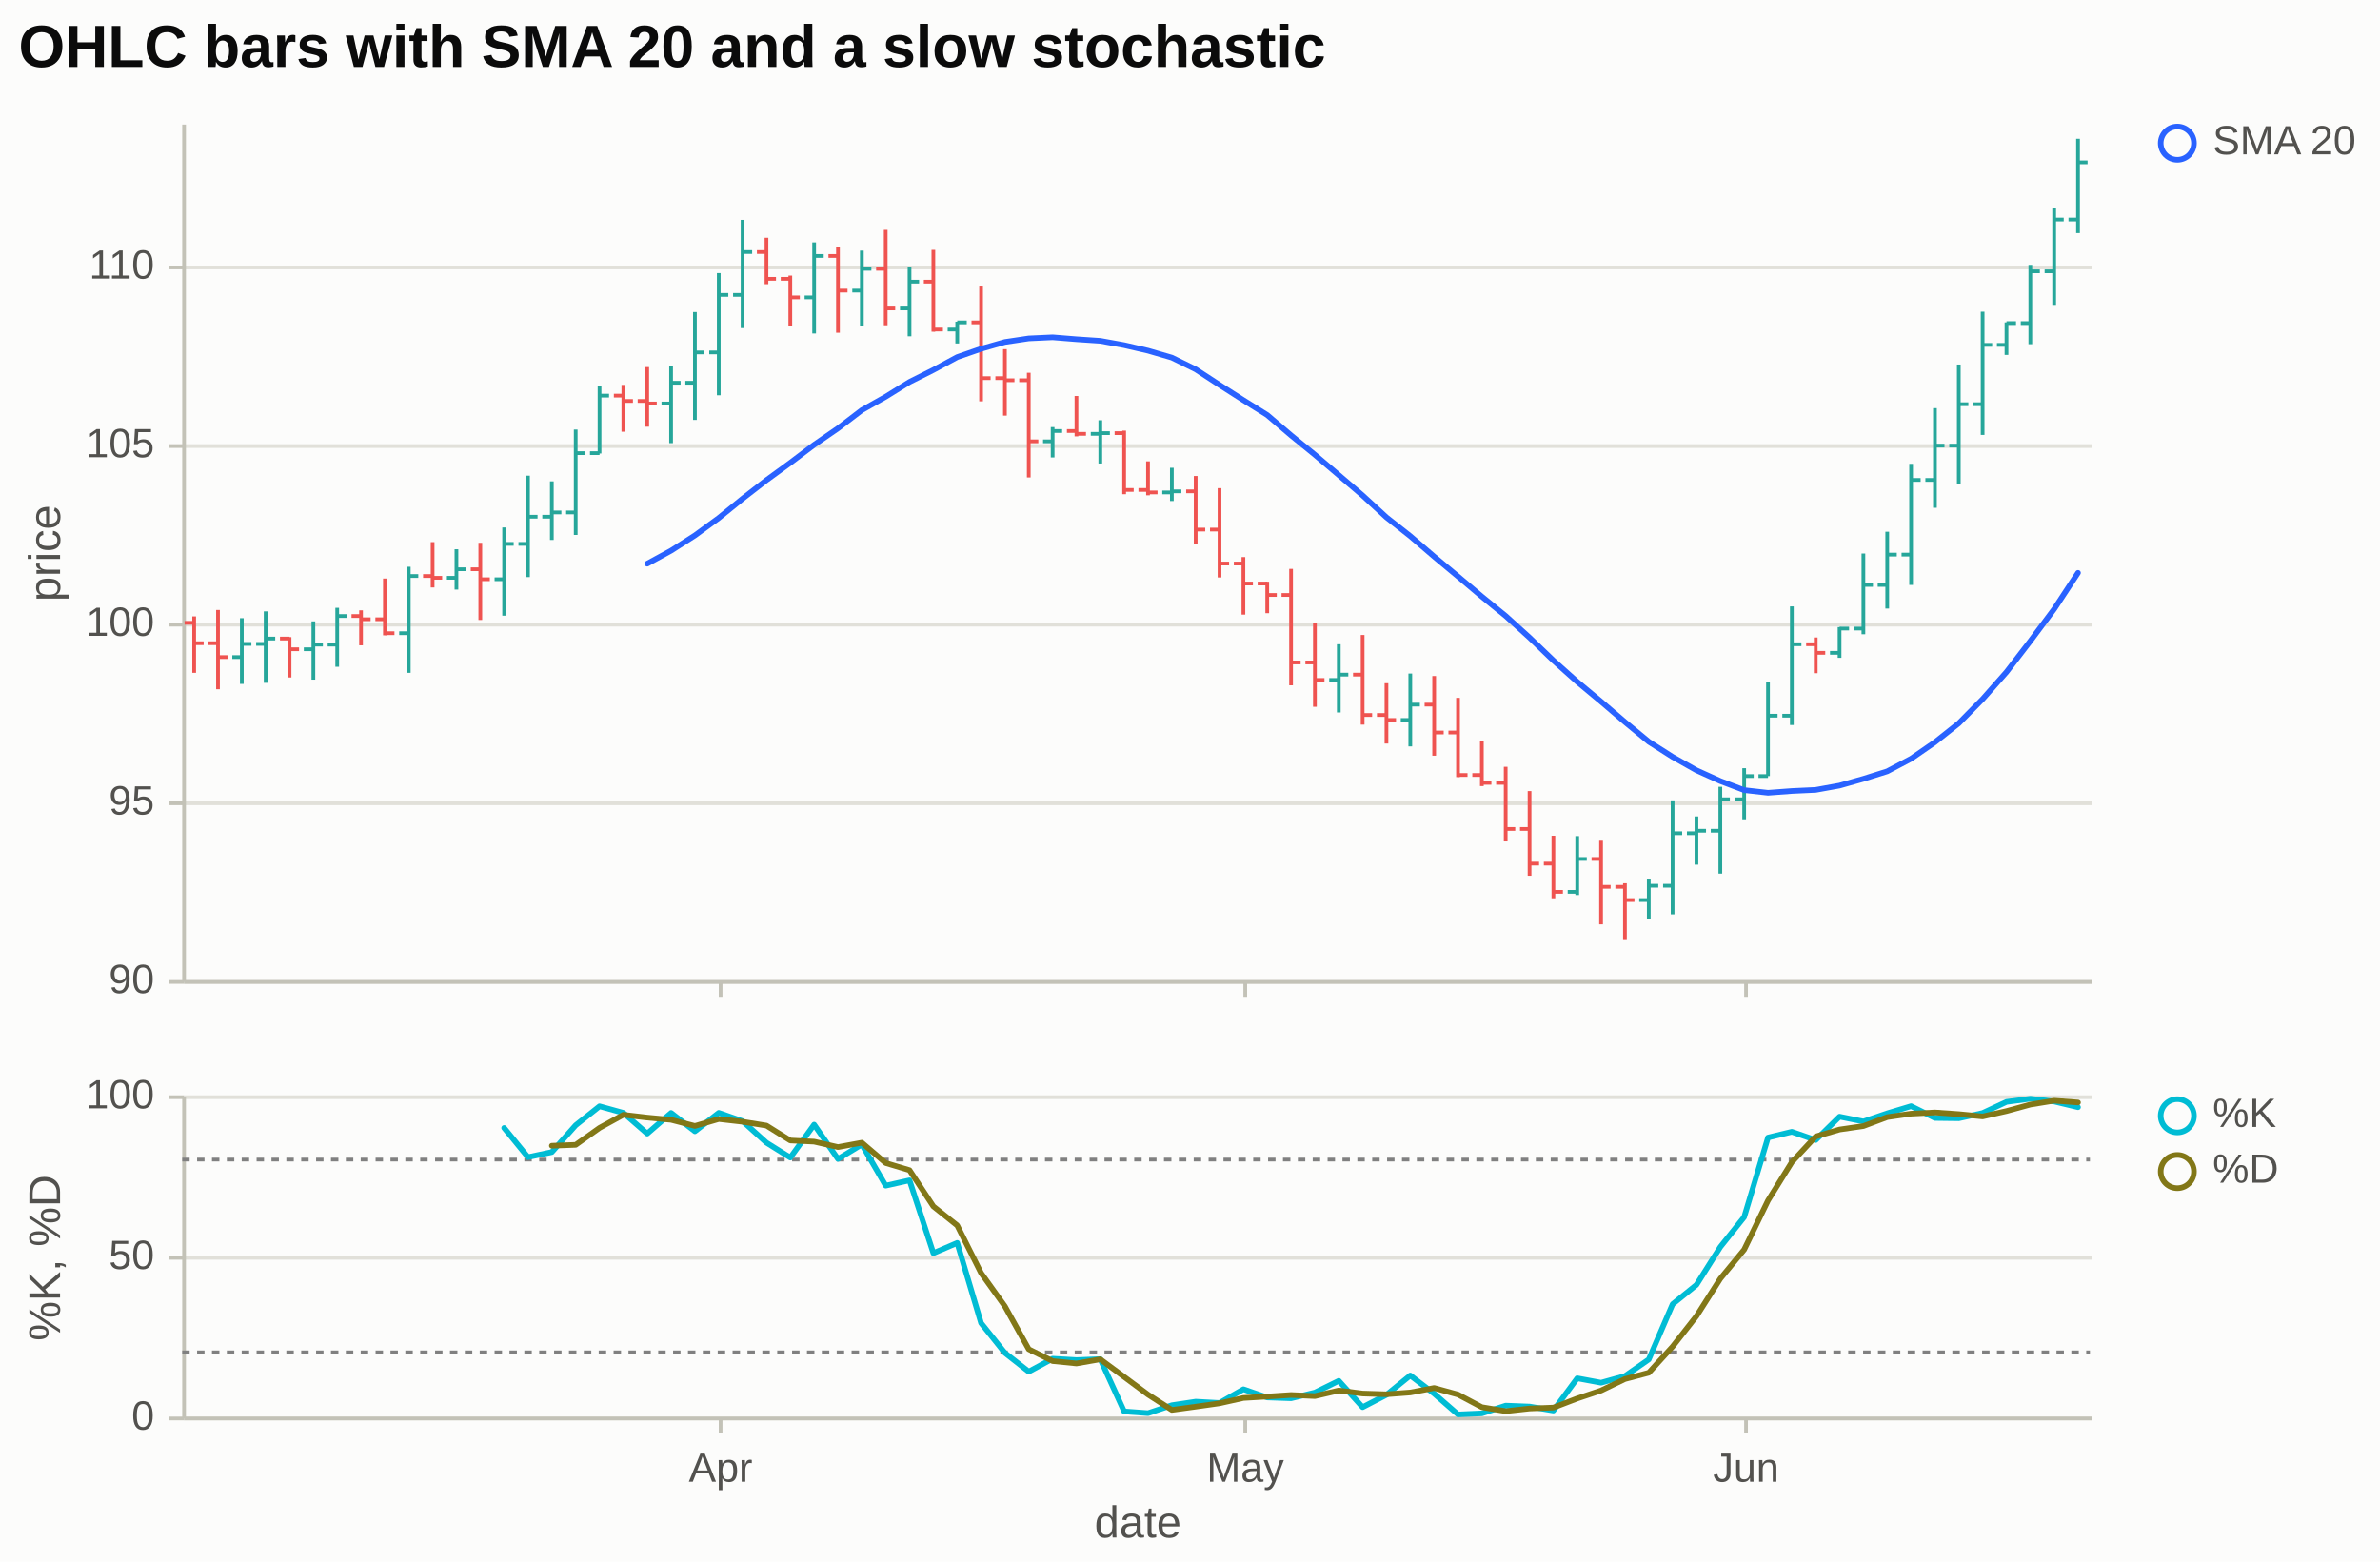
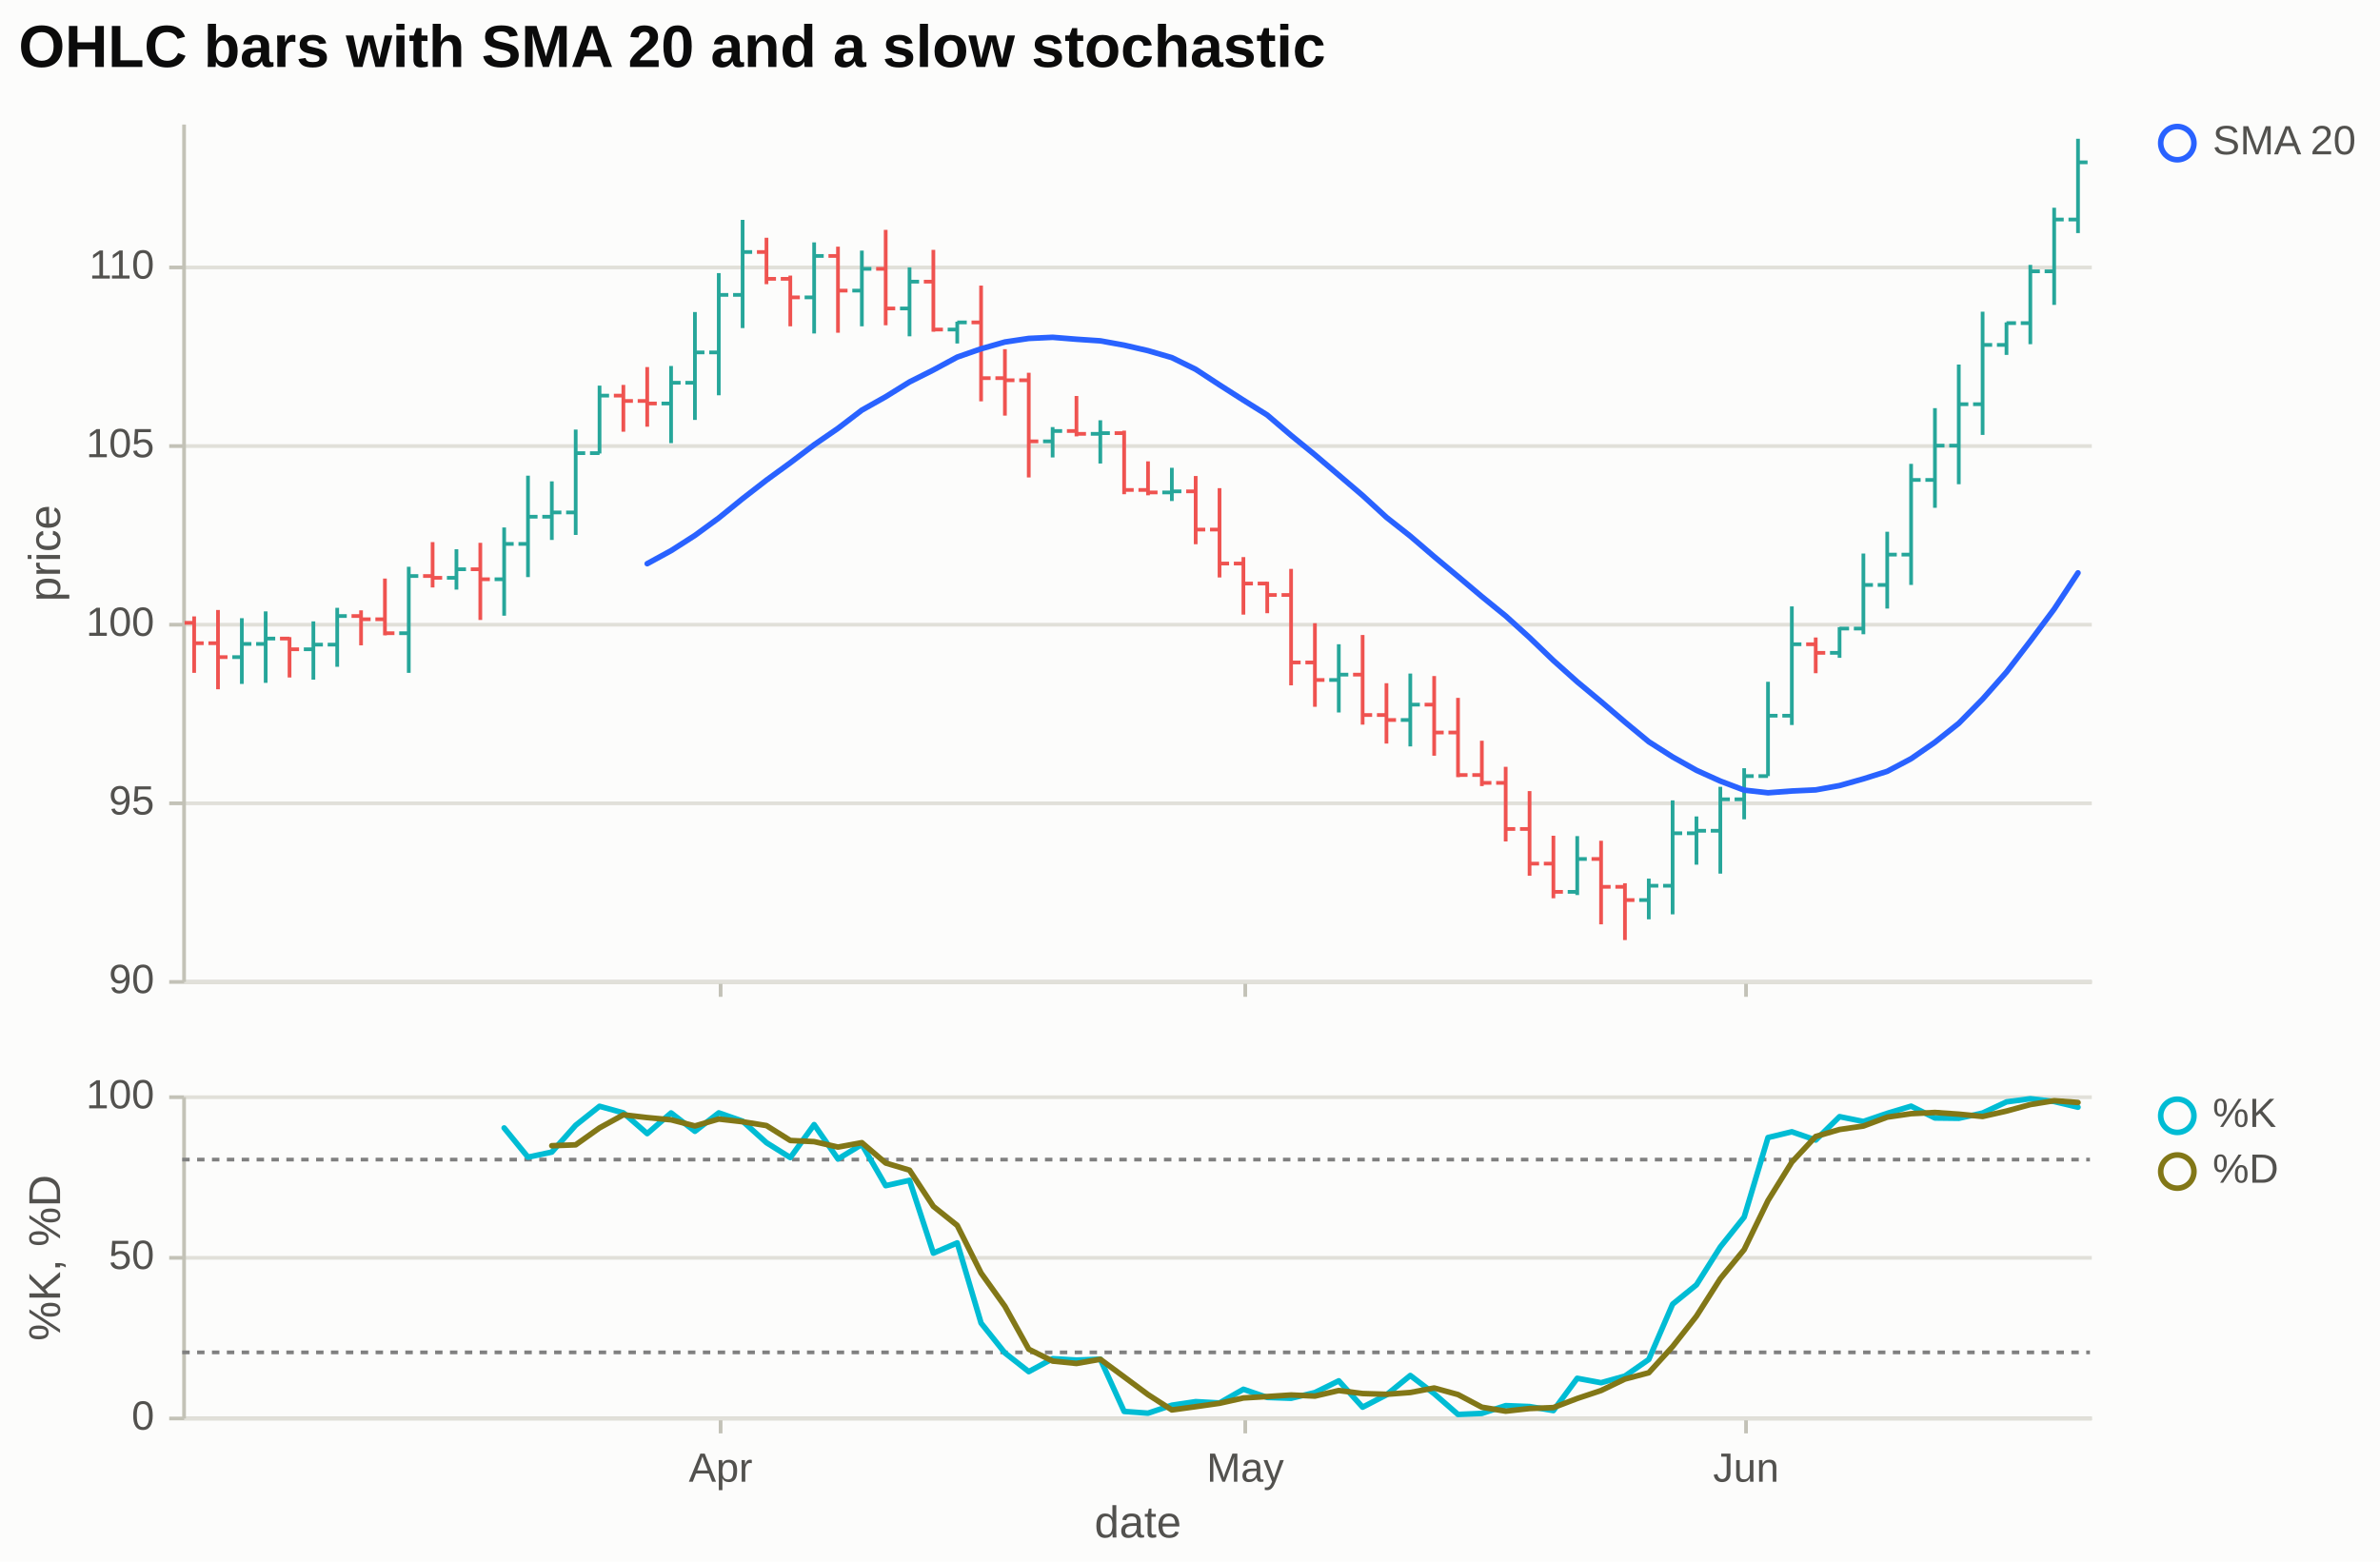
<svg xmlns="http://www.w3.org/2000/svg" width="640" height="420" viewBox="0 0 640 420" font-family="Arial, Liberation Sans, sans-serif">
  <defs>
    <clipPath id="clip-price">
      <rect x="49" y="33" width="513" height="230.59">
</rect>
    </clipPath>
    <clipPath id="clip-pane-1">
      <rect x="49" y="294.59" width="513" height="86.41">
</rect>
    </clipPath>
  </defs>
  <rect width="100%" height="100%" fill="#fcfcfb">
</rect>
+   <line x1="49.5" y1="264.09" x2="562.5" y2="264.09" stroke="#c3c2b7" stroke-width="1">
+ </line>
+   <line x1="193.78" y1="264.09" x2="193.78" y2="268.09" stroke="#c3c2b7" stroke-width="1">
+ </line>
+   <line x1="334.86" y1="264.09" x2="334.86" y2="268.09" stroke="#c3c2b7" stroke-width="1">
+ </line>
+   <line x1="469.52" y1="264.09" x2="469.52" y2="268.09" stroke="#c3c2b7" stroke-width="1">
+ </line>
  <line x1="49.5" y1="264.09" x2="562.5" y2="264.09" stroke="#e1e0d9" stroke-width="1">
</line>
  <line x1="49.5" y1="216.05" x2="562.5" y2="216.05" stroke="#e1e0d9" stroke-width="1">
</line>
  <line x1="49.5" y1="168.01" x2="562.5" y2="168.01" stroke="#e1e0d9" stroke-width="1">
</line>
  <line x1="49.5" y1="119.97" x2="562.5" y2="119.97" stroke="#e1e0d9" stroke-width="1">
</line>
  <line x1="49.5" y1="71.93" x2="562.5" y2="71.93" stroke="#e1e0d9" stroke-width="1">
- </line>
-   <line x1="49.5" y1="264.09" x2="562.5" y2="264.09" stroke="#c3c2b7" stroke-width="1">
- </line>
-   <line x1="193.78" y1="264.09" x2="193.78" y2="268.09" stroke="#c3c2b7" stroke-width="1">
- </line>
-   <line x1="334.86" y1="264.09" x2="334.86" y2="268.09" stroke="#c3c2b7" stroke-width="1">
- </line>
-   <line x1="469.52" y1="264.09" x2="469.52" y2="268.09" stroke="#c3c2b7" stroke-width="1">
</line>
  <line x1="49.5" y1="33.5" x2="49.5" y2="264.09" stroke="#c3c2b7" stroke-width="1">
</line>
  <line x1="45.5" y1="264.09" x2="49.5" y2="264.09" stroke="#c3c2b7" stroke-width="1">
</line>
  <text x="41.5" y="267.09" font-size="11" fill="#52514e" text-anchor="end">90</text>
  <line x1="45.5" y1="216.05" x2="49.5" y2="216.05" stroke="#c3c2b7" stroke-width="1">
</line>
  <text x="41.5" y="219.05" font-size="11" fill="#52514e" text-anchor="end">95</text>
  <line x1="45.5" y1="168.01" x2="49.5" y2="168.01" stroke="#c3c2b7" stroke-width="1">
</line>
  <text x="41.5" y="171.01" font-size="11" fill="#52514e" text-anchor="end">100</text>
  <line x1="45.5" y1="119.97" x2="49.5" y2="119.97" stroke="#c3c2b7" stroke-width="1">
</line>
  <text x="41.5" y="122.97" font-size="11" fill="#52514e" text-anchor="end">105</text>
  <line x1="45.5" y1="71.93" x2="49.5" y2="71.93" stroke="#c3c2b7" stroke-width="1">
</line>
  <text x="41.5" y="74.93" font-size="11" fill="#52514e" text-anchor="end">110</text>
  <text x="19.15" y="148.79" dy="-3" font-size="12" fill="#52514e" font-weight="normal" text-anchor="middle" transform="rotate(-90 19.15 148.79)">price</text>
  <g clip-path="url(#clip-price)">
    <line x1="52.21" y1="180.96" x2="52.21" y2="165.78" stroke="#ef5350" stroke-width="1">
</line>
    <line x1="58.62" y1="185.38" x2="58.62" y2="164.05" stroke="#ef5350" stroke-width="1">
</line>
    <line x1="65.03" y1="183.94" x2="65.03" y2="166.26" stroke="#26a69a" stroke-width="1">
</line>
    <line x1="71.44" y1="183.65" x2="71.44" y2="164.43" stroke="#26a69a" stroke-width="1">
</line>
    <line x1="77.86" y1="182.21" x2="77.86" y2="171.35" stroke="#ef5350" stroke-width="1">
</line>
    <line x1="84.27" y1="182.79" x2="84.27" y2="167.12" stroke="#26a69a" stroke-width="1">
</line>
    <line x1="90.68" y1="179.33" x2="90.68" y2="163.47" stroke="#26a69a" stroke-width="1">
</line>
    <line x1="97.09" y1="173.56" x2="97.09" y2="164.15" stroke="#ef5350" stroke-width="1">
</line>
    <line x1="103.51" y1="170.87" x2="103.51" y2="155.6" stroke="#ef5350" stroke-width="1">
</line>
    <line x1="109.92" y1="180.96" x2="109.92" y2="152.43" stroke="#26a69a" stroke-width="1">
</line>
    <line x1="116.33" y1="158" x2="116.33" y2="145.8" stroke="#ef5350" stroke-width="1">
</line>
    <line x1="122.74" y1="158.57" x2="122.74" y2="147.72" stroke="#26a69a" stroke-width="1">
</line>
    <line x1="129.16" y1="166.74" x2="129.16" y2="145.99" stroke="#ef5350" stroke-width="1">
</line>
    <line x1="135.57" y1="165.59" x2="135.57" y2="141.86" stroke="#26a69a" stroke-width="1">
</line>
    <line x1="141.98" y1="155.21" x2="141.98" y2="127.93" stroke="#26a69a" stroke-width="1">
</line>
    <line x1="148.39" y1="145.22" x2="148.39" y2="129.46" stroke="#26a69a" stroke-width="1">
</line>
    <line x1="154.81" y1="143.87" x2="154.81" y2="115.53" stroke="#26a69a" stroke-width="1">
</line>
    <line x1="161.22" y1="121.97" x2="161.22" y2="103.71" stroke="#26a69a" stroke-width="1">
</line>
    <line x1="167.63" y1="116.11" x2="167.63" y2="103.52" stroke="#ef5350" stroke-width="1">
</line>
    <line x1="174.04" y1="114.76" x2="174.04" y2="98.72" stroke="#ef5350" stroke-width="1">
</line>
    <line x1="180.46" y1="119.18" x2="180.46" y2="98.43" stroke="#26a69a" stroke-width="1">
</line>
    <line x1="186.87" y1="112.94" x2="186.87" y2="83.92" stroke="#26a69a" stroke-width="1">
</line>
    <line x1="193.28" y1="106.31" x2="193.28" y2="73.45" stroke="#26a69a" stroke-width="1">
</line>
    <line x1="199.69" y1="88.24" x2="199.69" y2="59.13" stroke="#26a69a" stroke-width="1">
</line>
    <line x1="206.11" y1="76.43" x2="206.11" y2="63.94" stroke="#ef5350" stroke-width="1">
</line>
    <line x1="212.52" y1="87.76" x2="212.52" y2="74.12" stroke="#ef5350" stroke-width="1">
</line>
    <line x1="218.93" y1="89.69" x2="218.93" y2="65.19" stroke="#26a69a" stroke-width="1">
</line>
    <line x1="225.34" y1="89.49" x2="225.34" y2="66.34" stroke="#ef5350" stroke-width="1">
</line>
    <line x1="231.76" y1="87.76" x2="231.76" y2="67.4" stroke="#26a69a" stroke-width="1">
</line>
    <line x1="238.17" y1="87.48" x2="238.17" y2="61.82" stroke="#ef5350" stroke-width="1">
</line>
    <line x1="244.58" y1="90.45" x2="244.58" y2="71.91" stroke="#26a69a" stroke-width="1">
</line>
    <line x1="250.99" y1="89.21" x2="250.99" y2="67.2" stroke="#ef5350" stroke-width="1">
</line>
    <line x1="257.41" y1="92.38" x2="257.41" y2="86.52" stroke="#26a69a" stroke-width="1">
</line>
    <line x1="263.82" y1="107.94" x2="263.82" y2="76.81" stroke="#ef5350" stroke-width="1">
</line>
    <line x1="270.23" y1="111.78" x2="270.23" y2="93.91" stroke="#ef5350" stroke-width="1">
</line>
    <line x1="276.64" y1="128.41" x2="276.64" y2="100.25" stroke="#ef5350" stroke-width="1">
</line>
    <line x1="283.06" y1="123.03" x2="283.06" y2="114.86" stroke="#26a69a" stroke-width="1">
</line>
    <line x1="289.47" y1="117.36" x2="289.47" y2="106.5" stroke="#ef5350" stroke-width="1">
</line>
    <line x1="295.88" y1="124.66" x2="295.88" y2="113.03" stroke="#26a69a" stroke-width="1">
</line>
    <line x1="302.29" y1="132.92" x2="302.29" y2="115.82" stroke="#ef5350" stroke-width="1">
</line>
    <line x1="308.71" y1="133.21" x2="308.71" y2="124.08" stroke="#ef5350" stroke-width="1">
</line>
    <line x1="315.12" y1="134.75" x2="315.12" y2="125.81" stroke="#26a69a" stroke-width="1">
</line>
    <line x1="321.53" y1="146.37" x2="321.53" y2="128.02" stroke="#ef5350" stroke-width="1">
</line>
    <line x1="327.94" y1="155.31" x2="327.94" y2="131.29" stroke="#ef5350" stroke-width="1">
</line>
    <line x1="334.36" y1="165.3" x2="334.36" y2="149.83" stroke="#ef5350" stroke-width="1">
</line>
    <line x1="340.77" y1="164.92" x2="340.77" y2="156.46" stroke="#ef5350" stroke-width="1">
</line>
    <line x1="347.18" y1="184.32" x2="347.18" y2="153" stroke="#ef5350" stroke-width="1">
</line>
    <line x1="353.59" y1="190.09" x2="353.59" y2="167.61" stroke="#ef5350" stroke-width="1">
</line>
    <line x1="360.01" y1="191.62" x2="360.01" y2="173.27" stroke="#26a69a" stroke-width="1">
</line>
    <line x1="366.42" y1="194.89" x2="366.42" y2="170.78" stroke="#ef5350" stroke-width="1">
</line>
    <line x1="372.83" y1="199.98" x2="372.83" y2="183.75" stroke="#ef5350" stroke-width="1">
</line>
    <line x1="379.24" y1="200.75" x2="379.24" y2="181.15" stroke="#26a69a" stroke-width="1">
</line>
    <line x1="385.66" y1="203.25" x2="385.66" y2="181.82" stroke="#ef5350" stroke-width="1">
</line>
    <line x1="392.07" y1="209.01" x2="392.07" y2="187.69" stroke="#ef5350" stroke-width="1">
</line>
    <line x1="398.48" y1="211.42" x2="398.48" y2="199.22" stroke="#ef5350" stroke-width="1">
</line>
    <line x1="404.89" y1="226.31" x2="404.89" y2="206.23" stroke="#ef5350" stroke-width="1">
</line>
    <line x1="411.31" y1="235.53" x2="411.31" y2="212.76" stroke="#ef5350" stroke-width="1">
</line>
    <line x1="417.72" y1="241.59" x2="417.72" y2="224.77" stroke="#ef5350" stroke-width="1">
</line>
    <line x1="424.13" y1="240.72" x2="424.13" y2="224.87" stroke="#26a69a" stroke-width="1">
</line>
    <line x1="430.54" y1="248.6" x2="430.54" y2="226.12" stroke="#ef5350" stroke-width="1">
</line>
    <line x1="436.96" y1="252.83" x2="436.96" y2="237.55" stroke="#ef5350" stroke-width="1">
</line>
    <line x1="443.37" y1="247.25" x2="443.37" y2="236.3" stroke="#26a69a" stroke-width="1">
</line>
    <line x1="449.78" y1="245.91" x2="449.78" y2="215.26" stroke="#26a69a" stroke-width="1">
</line>
    <line x1="456.19" y1="232.55" x2="456.19" y2="219.58" stroke="#26a69a" stroke-width="1">
</line>
    <line x1="462.61" y1="234.96" x2="462.61" y2="211.61" stroke="#26a69a" stroke-width="1">
</line>
    <line x1="469.02" y1="220.35" x2="469.02" y2="206.61" stroke="#26a69a" stroke-width="1">
</line>
    <line x1="475.43" y1="208.73" x2="475.43" y2="183.36" stroke="#26a69a" stroke-width="1">
</line>
    <line x1="481.84" y1="194.99" x2="481.84" y2="163.09" stroke="#26a69a" stroke-width="1">
</line>
    <line x1="488.26" y1="181.06" x2="488.26" y2="171.45" stroke="#ef5350" stroke-width="1">
</line>
    <line x1="494.67" y1="176.92" x2="494.67" y2="168.66" stroke="#26a69a" stroke-width="1">
</line>
    <line x1="501.08" y1="170.58" x2="501.08" y2="148.87" stroke="#26a69a" stroke-width="1">
</line>
    <line x1="507.49" y1="163.67" x2="507.49" y2="143.01" stroke="#26a69a" stroke-width="1">
</line>
    <line x1="513.91" y1="157.32" x2="513.91" y2="124.75" stroke="#26a69a" stroke-width="1">
</line>
    <line x1="520.32" y1="136.57" x2="520.32" y2="109.77" stroke="#26a69a" stroke-width="1">
</line>
    <line x1="526.73" y1="130.23" x2="526.73" y2="98.04" stroke="#26a69a" stroke-width="1">
</line>
    <line x1="533.14" y1="116.97" x2="533.14" y2="83.83" stroke="#26a69a" stroke-width="1">
</line>
    <line x1="539.56" y1="95.45" x2="539.56" y2="86.71" stroke="#26a69a" stroke-width="1">
</line>
    <line x1="545.97" y1="92.57" x2="545.97" y2="71.24" stroke="#26a69a" stroke-width="1">
</line>
    <line x1="552.38" y1="82" x2="552.38" y2="55.87" stroke="#26a69a" stroke-width="1">
</line>
    <line x1="558.79" y1="62.69" x2="558.79" y2="37.32" stroke="#26a69a" stroke-width="1">
</line>
    <line x1="49.64" y1="167.51" x2="52.21" y2="167.51" stroke="#ef5350" stroke-width="1">
</line>
    <line x1="56.05" y1="172.99" x2="58.62" y2="172.99" stroke="#ef5350" stroke-width="1">
</line>
    <line x1="62.47" y1="176.73" x2="65.03" y2="176.73" stroke="#26a69a" stroke-width="1">
</line>
    <line x1="68.88" y1="173.18" x2="71.44" y2="173.18" stroke="#26a69a" stroke-width="1">
</line>
    <line x1="75.29" y1="171.74" x2="77.86" y2="171.74" stroke="#ef5350" stroke-width="1">
</line>
    <line x1="81.7" y1="174.62" x2="84.27" y2="174.62" stroke="#26a69a" stroke-width="1">
</line>
    <line x1="88.12" y1="173.37" x2="90.68" y2="173.37" stroke="#26a69a" stroke-width="1">
</line>
    <line x1="94.53" y1="165.68" x2="97.09" y2="165.68" stroke="#ef5350" stroke-width="1">
</line>
    <line x1="100.94" y1="166.55" x2="103.51" y2="166.55" stroke="#ef5350" stroke-width="1">
</line>
    <line x1="107.35" y1="170.3" x2="109.92" y2="170.3" stroke="#26a69a" stroke-width="1">
</line>
    <line x1="113.77" y1="154.92" x2="116.33" y2="154.92" stroke="#ef5350" stroke-width="1">
</line>
    <line x1="120.18" y1="155.4" x2="122.74" y2="155.4" stroke="#26a69a" stroke-width="1">
</line>
    <line x1="126.59" y1="153.1" x2="129.16" y2="153.1" stroke="#ef5350" stroke-width="1">
</line>
    <line x1="133" y1="155.79" x2="135.57" y2="155.79" stroke="#26a69a" stroke-width="1">
</line>
    <line x1="139.42" y1="146.28" x2="141.98" y2="146.28" stroke="#26a69a" stroke-width="1">
</line>
    <line x1="145.83" y1="138.97" x2="148.39" y2="138.97" stroke="#26a69a" stroke-width="1">
</line>
    <line x1="152.24" y1="137.82" x2="154.81" y2="137.82" stroke="#26a69a" stroke-width="1">
</line>
    <line x1="158.65" y1="121.87" x2="161.22" y2="121.87" stroke="#26a69a" stroke-width="1">
</line>
    <line x1="165.07" y1="106.4" x2="167.63" y2="106.4" stroke="#ef5350" stroke-width="1">
</line>
    <line x1="171.48" y1="107.84" x2="174.04" y2="107.84" stroke="#ef5350" stroke-width="1">
</line>
    <line x1="177.89" y1="108.52" x2="180.46" y2="108.52" stroke="#26a69a" stroke-width="1">
</line>
    <line x1="184.3" y1="102.94" x2="186.87" y2="102.94" stroke="#26a69a" stroke-width="1">
</line>
    <line x1="190.72" y1="94.78" x2="193.28" y2="94.78" stroke="#26a69a" stroke-width="1">
</line>
    <line x1="197.13" y1="79.31" x2="199.69" y2="79.31" stroke="#26a69a" stroke-width="1">
</line>
    <line x1="203.54" y1="67.78" x2="206.11" y2="67.78" stroke="#ef5350" stroke-width="1">
</line>
    <line x1="209.95" y1="74.99" x2="212.52" y2="74.99" stroke="#ef5350" stroke-width="1">
</line>
    <line x1="216.37" y1="79.98" x2="218.93" y2="79.98" stroke="#26a69a" stroke-width="1">
</line>
    <line x1="222.78" y1="68.84" x2="225.34" y2="68.84" stroke="#ef5350" stroke-width="1">
</line>
    <line x1="229.19" y1="78.16" x2="231.76" y2="78.16" stroke="#26a69a" stroke-width="1">
</line>
    <line x1="235.6" y1="72.3" x2="238.17" y2="72.3" stroke="#ef5350" stroke-width="1">
</line>
    <line x1="242.02" y1="82.96" x2="244.58" y2="82.96" stroke="#26a69a" stroke-width="1">
</line>
    <line x1="248.43" y1="75.75" x2="250.99" y2="75.75" stroke="#ef5350" stroke-width="1">
</line>
    <line x1="254.84" y1="88.63" x2="257.41" y2="88.63" stroke="#26a69a" stroke-width="1">
</line>
    <line x1="261.25" y1="86.71" x2="263.82" y2="86.71" stroke="#ef5350" stroke-width="1">
</line>
    <line x1="267.67" y1="101.7" x2="270.23" y2="101.7" stroke="#ef5350" stroke-width="1">
</line>
    <line x1="274.08" y1="102.27" x2="276.64" y2="102.27" stroke="#ef5350" stroke-width="1">
</line>
    <line x1="280.49" y1="118.7" x2="283.06" y2="118.7" stroke="#26a69a" stroke-width="1">
</line>
    <line x1="286.9" y1="115.92" x2="289.47" y2="115.92" stroke="#ef5350" stroke-width="1">
</line>
    <line x1="293.32" y1="116.68" x2="295.88" y2="116.68" stroke="#26a69a" stroke-width="1">
</line>
    <line x1="299.73" y1="116.49" x2="302.29" y2="116.49" stroke="#ef5350" stroke-width="1">
</line>
    <line x1="306.14" y1="131.77" x2="308.71" y2="131.77" stroke="#ef5350" stroke-width="1">
</line>
    <line x1="312.55" y1="132.44" x2="315.12" y2="132.44" stroke="#26a69a" stroke-width="1">
</line>
    <line x1="318.97" y1="132.15" x2="321.53" y2="132.15" stroke="#ef5350" stroke-width="1">
</line>
    <line x1="325.38" y1="142.43" x2="327.94" y2="142.43" stroke="#ef5350" stroke-width="1">
</line>
    <line x1="331.79" y1="151.56" x2="334.36" y2="151.56" stroke="#ef5350" stroke-width="1">
</line>
    <line x1="338.2" y1="156.94" x2="340.77" y2="156.94" stroke="#ef5350" stroke-width="1">
</line>
    <line x1="344.62" y1="160.02" x2="347.18" y2="160.02" stroke="#ef5350" stroke-width="1">
</line>
    <line x1="351.03" y1="178.17" x2="353.59" y2="178.17" stroke="#ef5350" stroke-width="1">
</line>
    <line x1="357.44" y1="182.88" x2="360.01" y2="182.88" stroke="#26a69a" stroke-width="1">
</line>
    <line x1="363.85" y1="181.44" x2="366.42" y2="181.44" stroke="#ef5350" stroke-width="1">
</line>
    <line x1="370.27" y1="192.3" x2="372.83" y2="192.3" stroke="#ef5350" stroke-width="1">
</line>
    <line x1="376.68" y1="193.64" x2="379.24" y2="193.64" stroke="#26a69a" stroke-width="1">
</line>
    <line x1="383.09" y1="189.51" x2="385.66" y2="189.51" stroke="#ef5350" stroke-width="1">
</line>
    <line x1="389.5" y1="197.01" x2="392.07" y2="197.01" stroke="#ef5350" stroke-width="1">
</line>
    <line x1="395.92" y1="208.44" x2="398.48" y2="208.44" stroke="#ef5350" stroke-width="1">
</line>
    <line x1="402.33" y1="210.55" x2="404.89" y2="210.55" stroke="#ef5350" stroke-width="1">
</line>
    <line x1="408.74" y1="222.95" x2="411.31" y2="222.95" stroke="#ef5350" stroke-width="1">
</line>
    <line x1="415.15" y1="232.27" x2="417.72" y2="232.27" stroke="#ef5350" stroke-width="1">
</line>
    <line x1="421.57" y1="239.86" x2="424.13" y2="239.86" stroke="#26a69a" stroke-width="1">
</line>
    <line x1="427.98" y1="231.02" x2="430.54" y2="231.02" stroke="#ef5350" stroke-width="1">
</line>
    <line x1="434.39" y1="238.51" x2="436.96" y2="238.51" stroke="#ef5350" stroke-width="1">
</line>
    <line x1="440.8" y1="242.07" x2="443.37" y2="242.07" stroke="#26a69a" stroke-width="1">
</line>
    <line x1="447.22" y1="238.22" x2="449.78" y2="238.22" stroke="#26a69a" stroke-width="1">
</line>
    <line x1="453.63" y1="224.1" x2="456.19" y2="224.1" stroke="#26a69a" stroke-width="1">
</line>
    <line x1="460.04" y1="223.43" x2="462.61" y2="223.43" stroke="#26a69a" stroke-width="1">
</line>
    <line x1="466.45" y1="214.97" x2="469.02" y2="214.97" stroke="#26a69a" stroke-width="1">
</line>
    <line x1="472.87" y1="208.73" x2="475.43" y2="208.73" stroke="#26a69a" stroke-width="1">
</line>
    <line x1="479.28" y1="192.49" x2="481.84" y2="192.49" stroke="#26a69a" stroke-width="1">
</line>
    <line x1="485.69" y1="173.27" x2="488.26" y2="173.27" stroke="#ef5350" stroke-width="1">
</line>
    <line x1="492.1" y1="175.58" x2="494.67" y2="175.58" stroke="#26a69a" stroke-width="1">
</line>
    <line x1="498.52" y1="169.05" x2="501.08" y2="169.05" stroke="#26a69a" stroke-width="1">
</line>
    <line x1="504.93" y1="157.32" x2="507.49" y2="157.32" stroke="#26a69a" stroke-width="1">
</line>
    <line x1="511.34" y1="149.16" x2="513.91" y2="149.16" stroke="#26a69a" stroke-width="1">
</line>
    <line x1="517.75" y1="129.08" x2="520.32" y2="129.08" stroke="#26a69a" stroke-width="1">
</line>
    <line x1="524.17" y1="119.85" x2="526.73" y2="119.85" stroke="#26a69a" stroke-width="1">
</line>
    <line x1="530.58" y1="108.71" x2="533.14" y2="108.71" stroke="#26a69a" stroke-width="1">
</line>
    <line x1="536.99" y1="92.76" x2="539.56" y2="92.76" stroke="#26a69a" stroke-width="1">
</line>
    <line x1="543.4" y1="86.9" x2="545.97" y2="86.9" stroke="#26a69a" stroke-width="1">
</line>
    <line x1="549.82" y1="72.97" x2="552.38" y2="72.97" stroke="#26a69a" stroke-width="1">
</line>
    <line x1="556.23" y1="59.04" x2="558.79" y2="59.04" stroke="#26a69a" stroke-width="1">
</line>
    <line x1="52.21" y1="172.99" x2="54.77" y2="172.99" stroke="#ef5350" stroke-width="1">
</line>
    <line x1="58.62" y1="176.73" x2="61.18" y2="176.73" stroke="#ef5350" stroke-width="1">
</line>
    <line x1="65.03" y1="173.18" x2="67.6" y2="173.18" stroke="#26a69a" stroke-width="1">
</line>
    <line x1="71.44" y1="171.74" x2="74.01" y2="171.74" stroke="#26a69a" stroke-width="1">
</line>
    <line x1="77.86" y1="174.62" x2="80.42" y2="174.62" stroke="#ef5350" stroke-width="1">
</line>
    <line x1="84.27" y1="173.37" x2="86.83" y2="173.37" stroke="#26a69a" stroke-width="1">
</line>
    <line x1="90.68" y1="165.68" x2="93.25" y2="165.68" stroke="#26a69a" stroke-width="1">
</line>
    <line x1="97.09" y1="166.55" x2="99.66" y2="166.55" stroke="#ef5350" stroke-width="1">
</line>
    <line x1="103.51" y1="170.3" x2="106.07" y2="170.3" stroke="#ef5350" stroke-width="1">
</line>
    <line x1="109.92" y1="154.92" x2="112.48" y2="154.92" stroke="#26a69a" stroke-width="1">
</line>
    <line x1="116.33" y1="155.4" x2="118.9" y2="155.4" stroke="#ef5350" stroke-width="1">
</line>
    <line x1="122.74" y1="153.1" x2="125.31" y2="153.1" stroke="#26a69a" stroke-width="1">
</line>
    <line x1="129.16" y1="155.79" x2="131.72" y2="155.79" stroke="#ef5350" stroke-width="1">
</line>
    <line x1="135.57" y1="146.28" x2="138.13" y2="146.28" stroke="#26a69a" stroke-width="1">
</line>
    <line x1="141.98" y1="138.97" x2="144.55" y2="138.97" stroke="#26a69a" stroke-width="1">
</line>
    <line x1="148.39" y1="137.82" x2="150.96" y2="137.82" stroke="#26a69a" stroke-width="1">
</line>
    <line x1="154.81" y1="121.87" x2="157.37" y2="121.87" stroke="#26a69a" stroke-width="1">
</line>
    <line x1="161.22" y1="106.4" x2="163.78" y2="106.4" stroke="#26a69a" stroke-width="1">
</line>
    <line x1="167.63" y1="107.84" x2="170.2" y2="107.84" stroke="#ef5350" stroke-width="1">
</line>
    <line x1="174.04" y1="108.52" x2="176.61" y2="108.52" stroke="#ef5350" stroke-width="1">
</line>
    <line x1="180.46" y1="102.94" x2="183.02" y2="102.94" stroke="#26a69a" stroke-width="1">
</line>
    <line x1="186.87" y1="94.78" x2="189.43" y2="94.78" stroke="#26a69a" stroke-width="1">
</line>
    <line x1="193.28" y1="79.31" x2="195.85" y2="79.31" stroke="#26a69a" stroke-width="1">
</line>
    <line x1="199.69" y1="67.78" x2="202.26" y2="67.78" stroke="#26a69a" stroke-width="1">
</line>
    <line x1="206.11" y1="74.99" x2="208.67" y2="74.99" stroke="#ef5350" stroke-width="1">
</line>
    <line x1="212.52" y1="79.98" x2="215.08" y2="79.98" stroke="#ef5350" stroke-width="1">
</line>
    <line x1="218.93" y1="68.84" x2="221.5" y2="68.84" stroke="#26a69a" stroke-width="1">
</line>
    <line x1="225.34" y1="78.16" x2="227.91" y2="78.16" stroke="#ef5350" stroke-width="1">
</line>
    <line x1="231.76" y1="72.3" x2="234.32" y2="72.3" stroke="#26a69a" stroke-width="1">
</line>
    <line x1="238.17" y1="82.96" x2="240.73" y2="82.96" stroke="#ef5350" stroke-width="1">
</line>
    <line x1="244.58" y1="75.75" x2="247.15" y2="75.75" stroke="#26a69a" stroke-width="1">
</line>
    <line x1="250.99" y1="88.63" x2="253.56" y2="88.63" stroke="#ef5350" stroke-width="1">
</line>
    <line x1="257.41" y1="86.71" x2="259.97" y2="86.71" stroke="#26a69a" stroke-width="1">
</line>
    <line x1="263.82" y1="101.7" x2="266.38" y2="101.7" stroke="#ef5350" stroke-width="1">
</line>
    <line x1="270.23" y1="102.27" x2="272.8" y2="102.27" stroke="#ef5350" stroke-width="1">
</line>
    <line x1="276.64" y1="118.7" x2="279.21" y2="118.7" stroke="#ef5350" stroke-width="1">
</line>
    <line x1="283.06" y1="115.92" x2="285.62" y2="115.92" stroke="#26a69a" stroke-width="1">
</line>
    <line x1="289.47" y1="116.68" x2="292.03" y2="116.68" stroke="#ef5350" stroke-width="1">
</line>
    <line x1="295.88" y1="116.49" x2="298.45" y2="116.49" stroke="#26a69a" stroke-width="1">
</line>
    <line x1="302.29" y1="131.77" x2="304.86" y2="131.77" stroke="#ef5350" stroke-width="1">
</line>
    <line x1="308.71" y1="132.44" x2="311.27" y2="132.44" stroke="#ef5350" stroke-width="1">
</line>
    <line x1="315.12" y1="132.15" x2="317.68" y2="132.15" stroke="#26a69a" stroke-width="1">
</line>
    <line x1="321.53" y1="142.43" x2="324.1" y2="142.43" stroke="#ef5350" stroke-width="1">
</line>
    <line x1="327.94" y1="151.56" x2="330.51" y2="151.56" stroke="#ef5350" stroke-width="1">
</line>
    <line x1="334.36" y1="156.94" x2="336.92" y2="156.94" stroke="#ef5350" stroke-width="1">
</line>
    <line x1="340.77" y1="160.02" x2="343.33" y2="160.02" stroke="#ef5350" stroke-width="1">
</line>
    <line x1="347.18" y1="178.17" x2="349.75" y2="178.17" stroke="#ef5350" stroke-width="1">
</line>
    <line x1="353.59" y1="182.88" x2="356.16" y2="182.88" stroke="#ef5350" stroke-width="1">
</line>
    <line x1="360.01" y1="181.44" x2="362.57" y2="181.44" stroke="#26a69a" stroke-width="1">
</line>
    <line x1="366.42" y1="192.3" x2="368.98" y2="192.3" stroke="#ef5350" stroke-width="1">
</line>
    <line x1="372.83" y1="193.64" x2="375.4" y2="193.64" stroke="#ef5350" stroke-width="1">
</line>
    <line x1="379.24" y1="189.51" x2="381.81" y2="189.51" stroke="#26a69a" stroke-width="1">
</line>
    <line x1="385.66" y1="197.01" x2="388.22" y2="197.01" stroke="#ef5350" stroke-width="1">
</line>
    <line x1="392.07" y1="208.44" x2="394.63" y2="208.44" stroke="#ef5350" stroke-width="1">
</line>
    <line x1="398.48" y1="210.55" x2="401.05" y2="210.55" stroke="#ef5350" stroke-width="1">
</line>
    <line x1="404.89" y1="222.95" x2="407.46" y2="222.95" stroke="#ef5350" stroke-width="1">
</line>
    <line x1="411.31" y1="232.27" x2="413.87" y2="232.27" stroke="#ef5350" stroke-width="1">
</line>
    <line x1="417.72" y1="239.86" x2="420.28" y2="239.86" stroke="#ef5350" stroke-width="1">
</line>
    <line x1="424.13" y1="231.02" x2="426.7" y2="231.02" stroke="#26a69a" stroke-width="1">
</line>
    <line x1="430.54" y1="238.51" x2="433.11" y2="238.51" stroke="#ef5350" stroke-width="1">
</line>
    <line x1="436.96" y1="242.07" x2="439.52" y2="242.07" stroke="#ef5350" stroke-width="1">
</line>
    <line x1="443.37" y1="238.22" x2="445.93" y2="238.22" stroke="#26a69a" stroke-width="1">
</line>
    <line x1="449.78" y1="224.1" x2="452.35" y2="224.1" stroke="#26a69a" stroke-width="1">
</line>
    <line x1="456.19" y1="223.43" x2="458.76" y2="223.43" stroke="#26a69a" stroke-width="1">
</line>
    <line x1="462.61" y1="214.97" x2="465.17" y2="214.97" stroke="#26a69a" stroke-width="1">
</line>
    <line x1="469.02" y1="208.73" x2="471.58" y2="208.73" stroke="#26a69a" stroke-width="1">
</line>
    <line x1="475.43" y1="192.49" x2="478" y2="192.49" stroke="#26a69a" stroke-width="1">
</line>
    <line x1="481.84" y1="173.27" x2="484.41" y2="173.27" stroke="#26a69a" stroke-width="1">
</line>
    <line x1="488.26" y1="175.58" x2="490.82" y2="175.58" stroke="#ef5350" stroke-width="1">
</line>
    <line x1="494.67" y1="169.05" x2="497.23" y2="169.05" stroke="#26a69a" stroke-width="1">
</line>
    <line x1="501.08" y1="157.32" x2="503.65" y2="157.32" stroke="#26a69a" stroke-width="1">
</line>
    <line x1="507.49" y1="149.16" x2="510.06" y2="149.16" stroke="#26a69a" stroke-width="1">
</line>
    <line x1="513.91" y1="129.08" x2="516.47" y2="129.08" stroke="#26a69a" stroke-width="1">
</line>
    <line x1="520.32" y1="119.85" x2="522.88" y2="119.85" stroke="#26a69a" stroke-width="1">
</line>
    <line x1="526.73" y1="108.71" x2="529.3" y2="108.71" stroke="#26a69a" stroke-width="1">
</line>
    <line x1="533.14" y1="92.76" x2="535.71" y2="92.76" stroke="#26a69a" stroke-width="1">
</line>
    <line x1="539.56" y1="86.9" x2="542.12" y2="86.9" stroke="#26a69a" stroke-width="1">
</line>
    <line x1="545.97" y1="72.97" x2="548.53" y2="72.97" stroke="#26a69a" stroke-width="1">
</line>
    <line x1="552.38" y1="59.04" x2="554.95" y2="59.04" stroke="#26a69a" stroke-width="1">
</line>
    <line x1="558.79" y1="43.66" x2="561.36" y2="43.66" stroke="#26a69a" stroke-width="1">
</line>
    <path d="M174.04,151.6L180.46,148.1L186.87,144L193.28,139.31L199.69,134.11L206.11,129.13L212.52,124.46L218.93,119.62L225.34,115.2L231.76,110.3L238.17,106.7L244.58,102.72L250.99,99.5L257.41,96.04L263.82,93.81L270.23,91.98L276.64,91.02L283.06,90.72L289.47,91.24L295.88,91.67L302.29,92.83L308.71,94.31L315.12,96.18L321.53,99.33L327.94,103.52L334.36,107.62L340.77,111.62L347.18,117.09L353.59,122.32L360.01,127.78L366.42,133.25L372.83,139.14L379.24,144.19L385.66,149.7L392.07,155.04L398.48,160.45L404.89,165.66L411.31,171.48L417.72,177.64L424.13,183.37L430.54,188.7L436.96,194.19L443.37,199.49L449.78,203.57L456.19,207.17L462.61,210.07L469.02,212.5L475.43,213.22L481.84,212.74L488.26,212.44L494.67,211.28L501.08,209.47L507.49,207.45L513.91,204.05L520.32,199.62L526.73,194.53L533.14,188.02L539.56,180.75L545.97,172.41L552.38,163.81L558.79,154.07" fill="none" stroke="#2962ff" stroke-width="1.5" stroke-linecap="round" stroke-linejoin="round">
</path>
  </g>
  <circle cx="585.5" cy="38.5" r="4.47" fill="transparent" stroke="#2962ff" stroke-width="1.5">
</circle>
  <text x="595" y="41.5" font-size="11" fill="#52514e" text-anchor="start">SMA 20</text>
-   <line x1="49.5" y1="381.5" x2="562.5" y2="381.5" stroke="#e1e0d9" stroke-width="1">
- </line>
-   <line x1="49.5" y1="338.29" x2="562.5" y2="338.29" stroke="#e1e0d9" stroke-width="1">
- </line>
-   <line x1="49.5" y1="295.09" x2="562.5" y2="295.09" stroke="#e1e0d9" stroke-width="1">
- </line>
  <line x1="49.5" y1="381.5" x2="562.5" y2="381.5" stroke="#c3c2b7" stroke-width="1">
</line>
  <line x1="193.78" y1="381.5" x2="193.78" y2="385.5" stroke="#c3c2b7" stroke-width="1">
</line>
  <text x="193.78" y="398.5" font-size="11" fill="#52514e" text-anchor="middle">Apr</text>
  <line x1="334.86" y1="381.5" x2="334.86" y2="385.5" stroke="#c3c2b7" stroke-width="1">
</line>
  <text x="334.86" y="398.5" font-size="11" fill="#52514e" text-anchor="middle">May</text>
  <line x1="469.52" y1="381.5" x2="469.52" y2="385.5" stroke="#c3c2b7" stroke-width="1">
</line>
  <text x="469.52" y="398.5" font-size="11" fill="#52514e" text-anchor="middle">Jun</text>
  <text x="306" y="413.5" font-size="12" fill="#52514e" font-weight="normal" text-anchor="middle">date</text>
+   <line x1="49.5" y1="381.5" x2="562.5" y2="381.5" stroke="#e1e0d9" stroke-width="1">
+ </line>
+   <line x1="49.5" y1="338.29" x2="562.5" y2="338.29" stroke="#e1e0d9" stroke-width="1">
+ </line>
+   <line x1="49.5" y1="295.09" x2="562.5" y2="295.09" stroke="#e1e0d9" stroke-width="1">
+ </line>
  <line x1="49.5" y1="295.09" x2="49.5" y2="381.5" stroke="#c3c2b7" stroke-width="1">
</line>
  <line x1="45.5" y1="381.5" x2="49.5" y2="381.5" stroke="#c3c2b7" stroke-width="1">
</line>
  <text x="41.5" y="384.5" font-size="11" fill="#52514e" text-anchor="end">0</text>
  <line x1="45.5" y1="338.29" x2="49.5" y2="338.29" stroke="#c3c2b7" stroke-width="1">
</line>
  <text x="41.5" y="341.29" font-size="11" fill="#52514e" text-anchor="end">50</text>
  <line x1="45.5" y1="295.09" x2="49.5" y2="295.09" stroke="#c3c2b7" stroke-width="1">
</line>
  <text x="41.5" y="298.09" font-size="11" fill="#52514e" text-anchor="end">100</text>
  <text x="19.15" y="338.29" dy="-3" font-size="12" fill="#52514e" font-weight="normal" text-anchor="middle" transform="rotate(-90 19.15 338.29)">%K, %D</text>
  <g clip-path="url(#clip-pane-1)">
    <line x1="49" y1="363.72" x2="562" y2="363.72" stroke="gray" stroke-width="1" stroke-dasharray="2,2">
</line>
    <line x1="49" y1="311.87" x2="562" y2="311.87" stroke="gray" stroke-width="1" stroke-dasharray="2,2">
</line>
    <path d="M135.57,303.36L141.98,311.21L148.39,309.85L154.81,302.63L161.22,297.53L167.63,299.3L174.04,304.88L180.46,299.32L186.87,304.26L193.28,299.3L199.69,301.53L206.11,307.32L212.52,311.33L218.93,302.46L225.34,311.7L231.76,307.8L238.17,318.88L244.58,317.45L250.99,337.03L257.41,334.27L263.82,355.84L270.23,363.87L276.64,368.9L283.06,365.42L289.47,365.79L295.88,365.54L302.29,379.6L308.71,380.07L315.12,377.93L321.53,376.97L327.94,377.32L334.36,373.64L340.77,375.84L347.18,376.06L353.59,374.53L360.01,371.37L366.42,378.46L372.83,375.14L379.24,369.93L385.66,374.83L392.07,380.41L398.48,380.13L404.89,378.04L411.31,378.29L417.72,379.37L424.13,370.69L430.54,371.88L436.96,370.09L443.37,365.62L449.78,350.75L456.19,345.55L462.61,335.36L469.02,327.33L475.43,305.94L481.84,304.39L488.26,306.61L494.67,300.32L501.08,301.62L507.49,299.43L513.91,297.5L520.32,300.68L526.73,300.76L533.14,299.35L539.56,296.35L545.97,295.5L552.38,296.25L558.79,297.78" fill="none" stroke="#00bcd4" stroke-width="1.5" stroke-linecap="round" stroke-linejoin="round">
</path>
    <path d="M148.39,308.14L154.81,307.9L161.22,303.34L167.63,299.82L174.04,300.57L180.46,301.17L186.87,302.82L193.28,300.96L199.69,301.69L206.11,302.72L212.52,306.73L218.93,307.04L225.34,308.5L231.76,307.32L238.17,312.79L244.58,314.71L250.99,324.45L257.41,329.58L263.82,342.38L270.23,351.33L276.64,362.87L283.06,366.06L289.47,366.7L295.88,365.58L302.29,370.31L308.71,375.07L315.12,379.2L321.53,378.32L327.94,377.41L334.36,375.98L340.77,375.6L347.18,375.18L353.59,375.47L360.01,373.98L366.42,374.79L372.83,374.99L379.24,374.51L385.66,373.3L392.07,375.06L398.48,378.46L404.89,379.53L411.31,378.82L417.72,378.57L424.13,376.12L430.54,373.98L436.96,370.89L443.37,369.2L449.78,362.15L456.19,353.97L462.61,343.89L469.02,336.08L475.43,322.88L481.84,312.55L488.26,305.65L494.67,303.78L501.08,302.85L507.49,300.45L513.91,299.52L520.32,299.2L526.73,299.65L533.14,300.27L539.56,298.82L545.97,297.07L552.38,296.03L558.79,296.51" fill="none" stroke="#827717" stroke-width="1.5" stroke-linecap="round" stroke-linejoin="round">
</path>
  </g>
  <circle cx="585.5" cy="300.09" r="4.47" fill="transparent" stroke="#00bcd4" stroke-width="1.5">
</circle>
  <text x="595" y="303.09" font-size="11" fill="#52514e" text-anchor="start">%K</text>
  <circle cx="585.5" cy="315.09" r="4.47" fill="transparent" stroke="#827717" stroke-width="1.5">
</circle>
  <text x="595" y="318.09" font-size="11" fill="#52514e" text-anchor="start">%D</text>
  <text x="5" y="18" font-size="16" fill="#0b0b0b" font-weight="600" text-anchor="start">OHLC bars with SMA 20 and a slow stochastic</text>
</svg>
